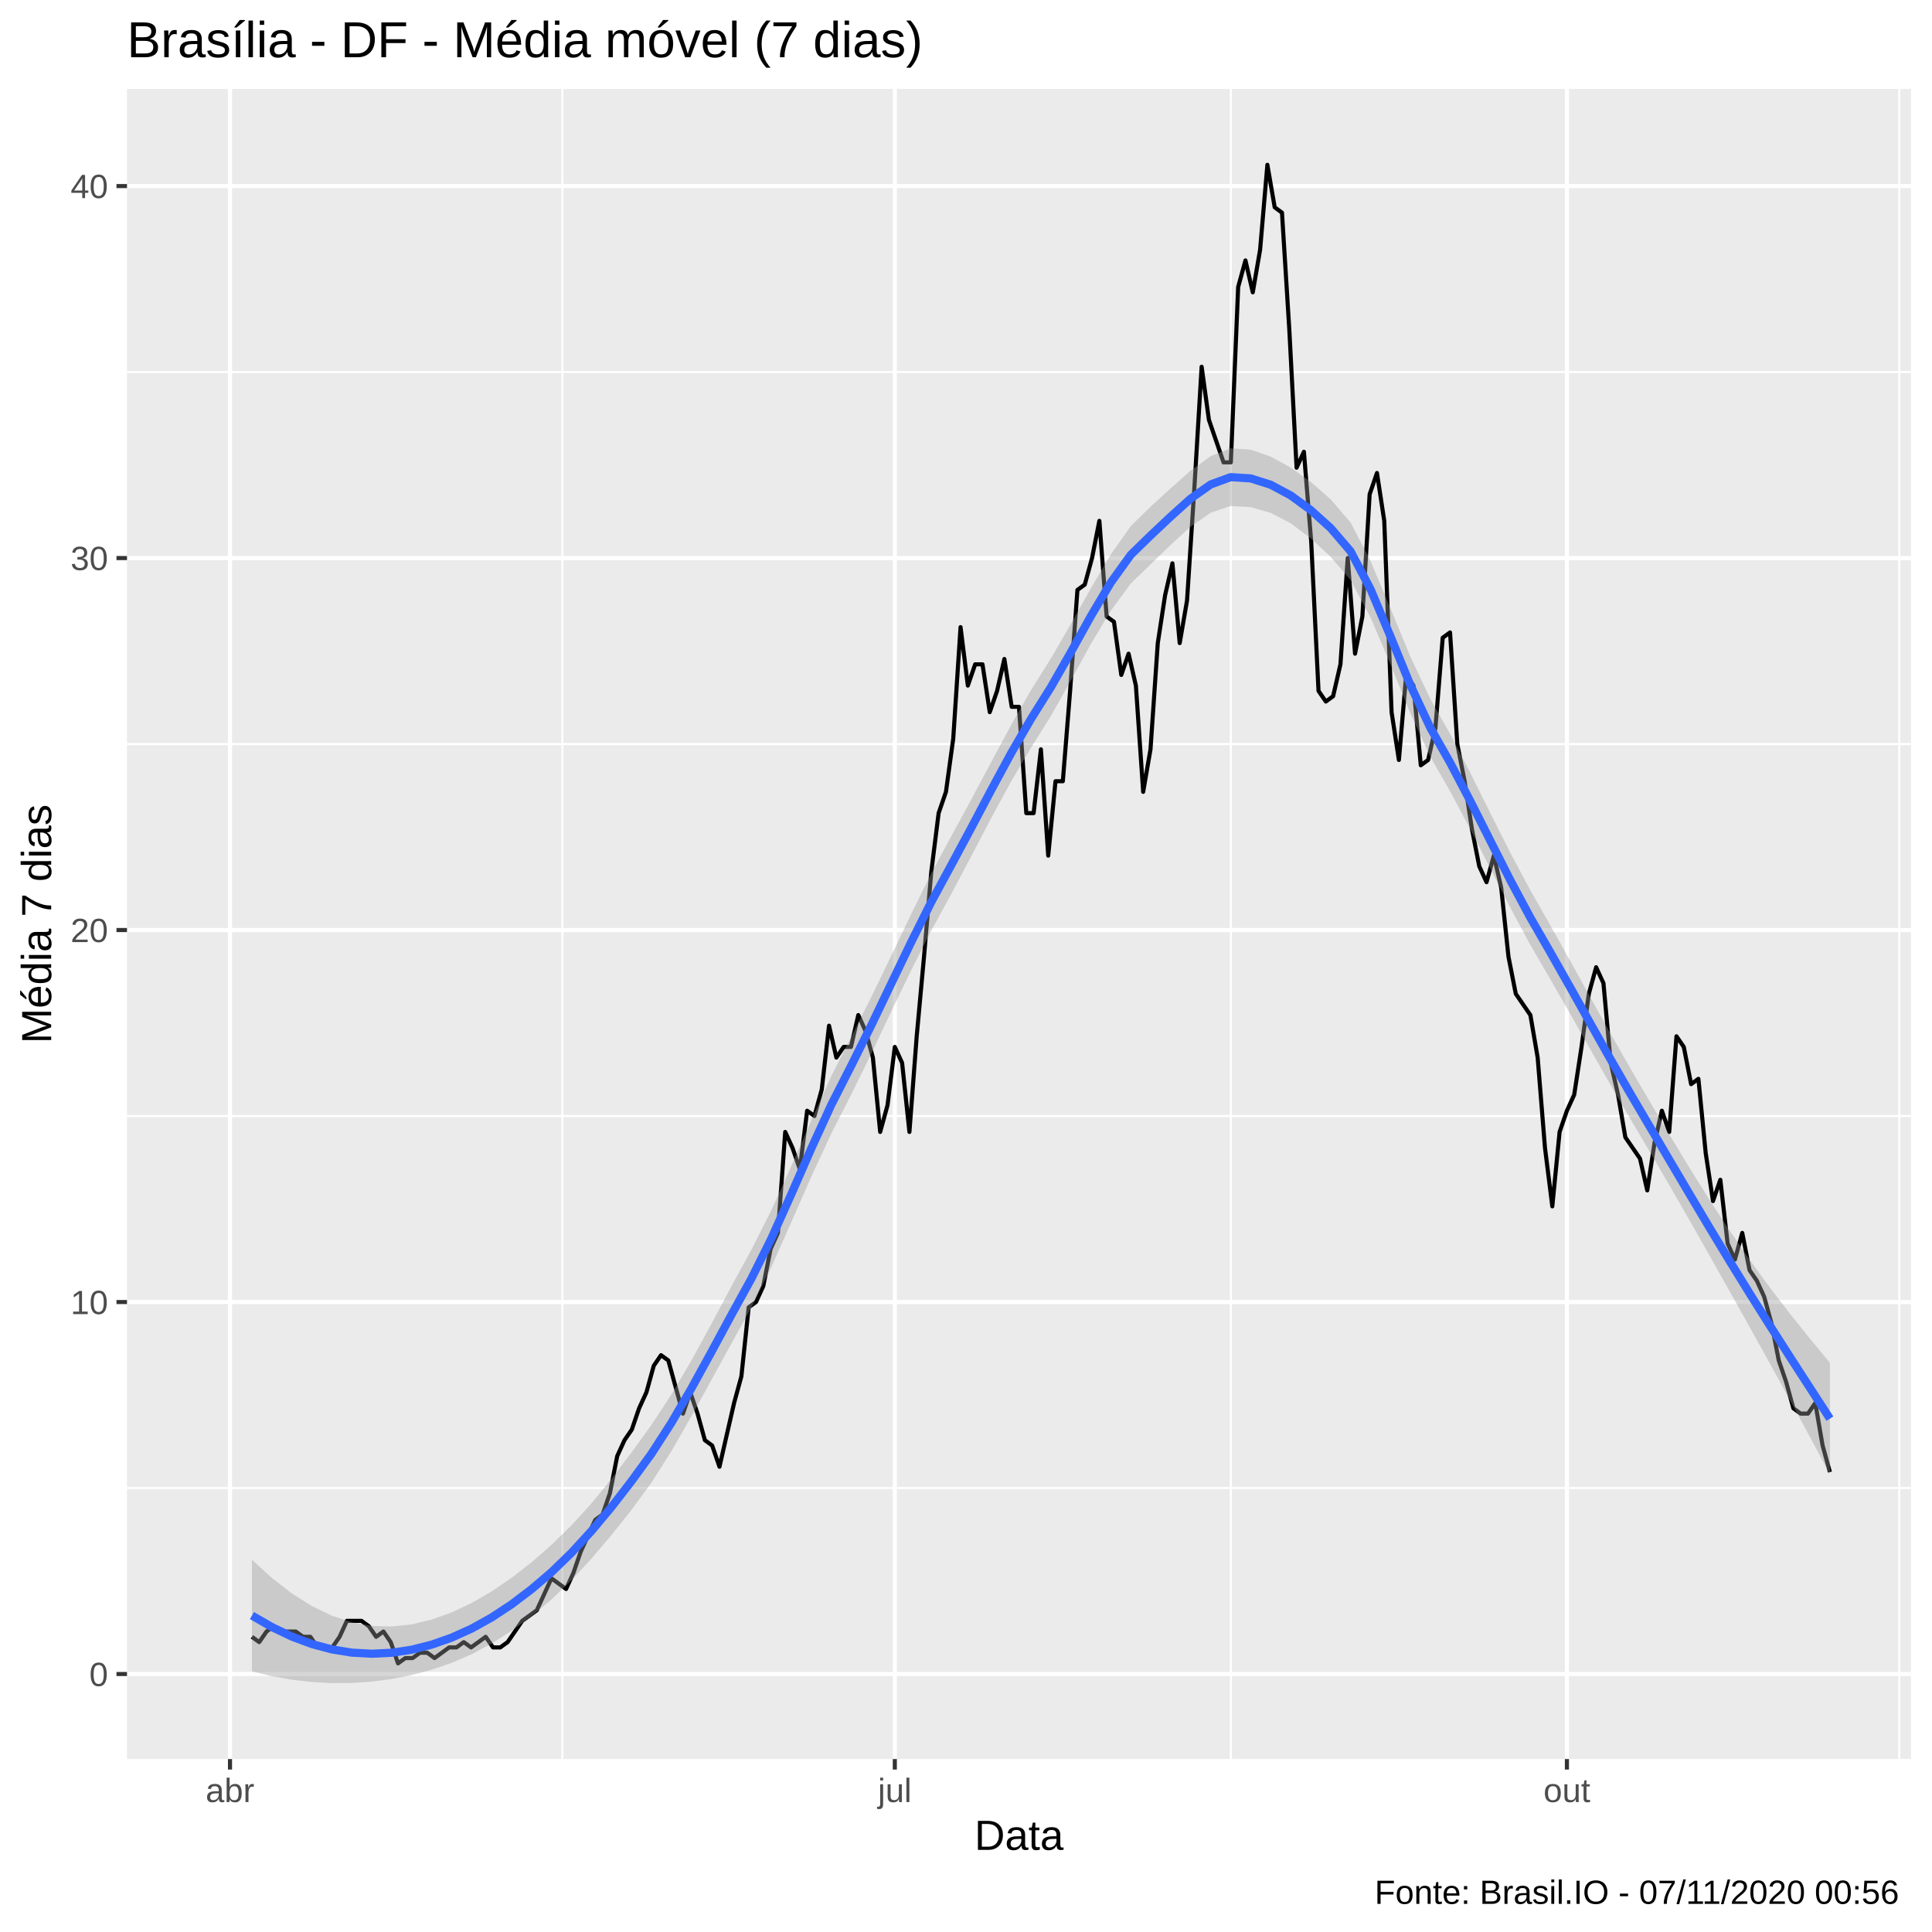
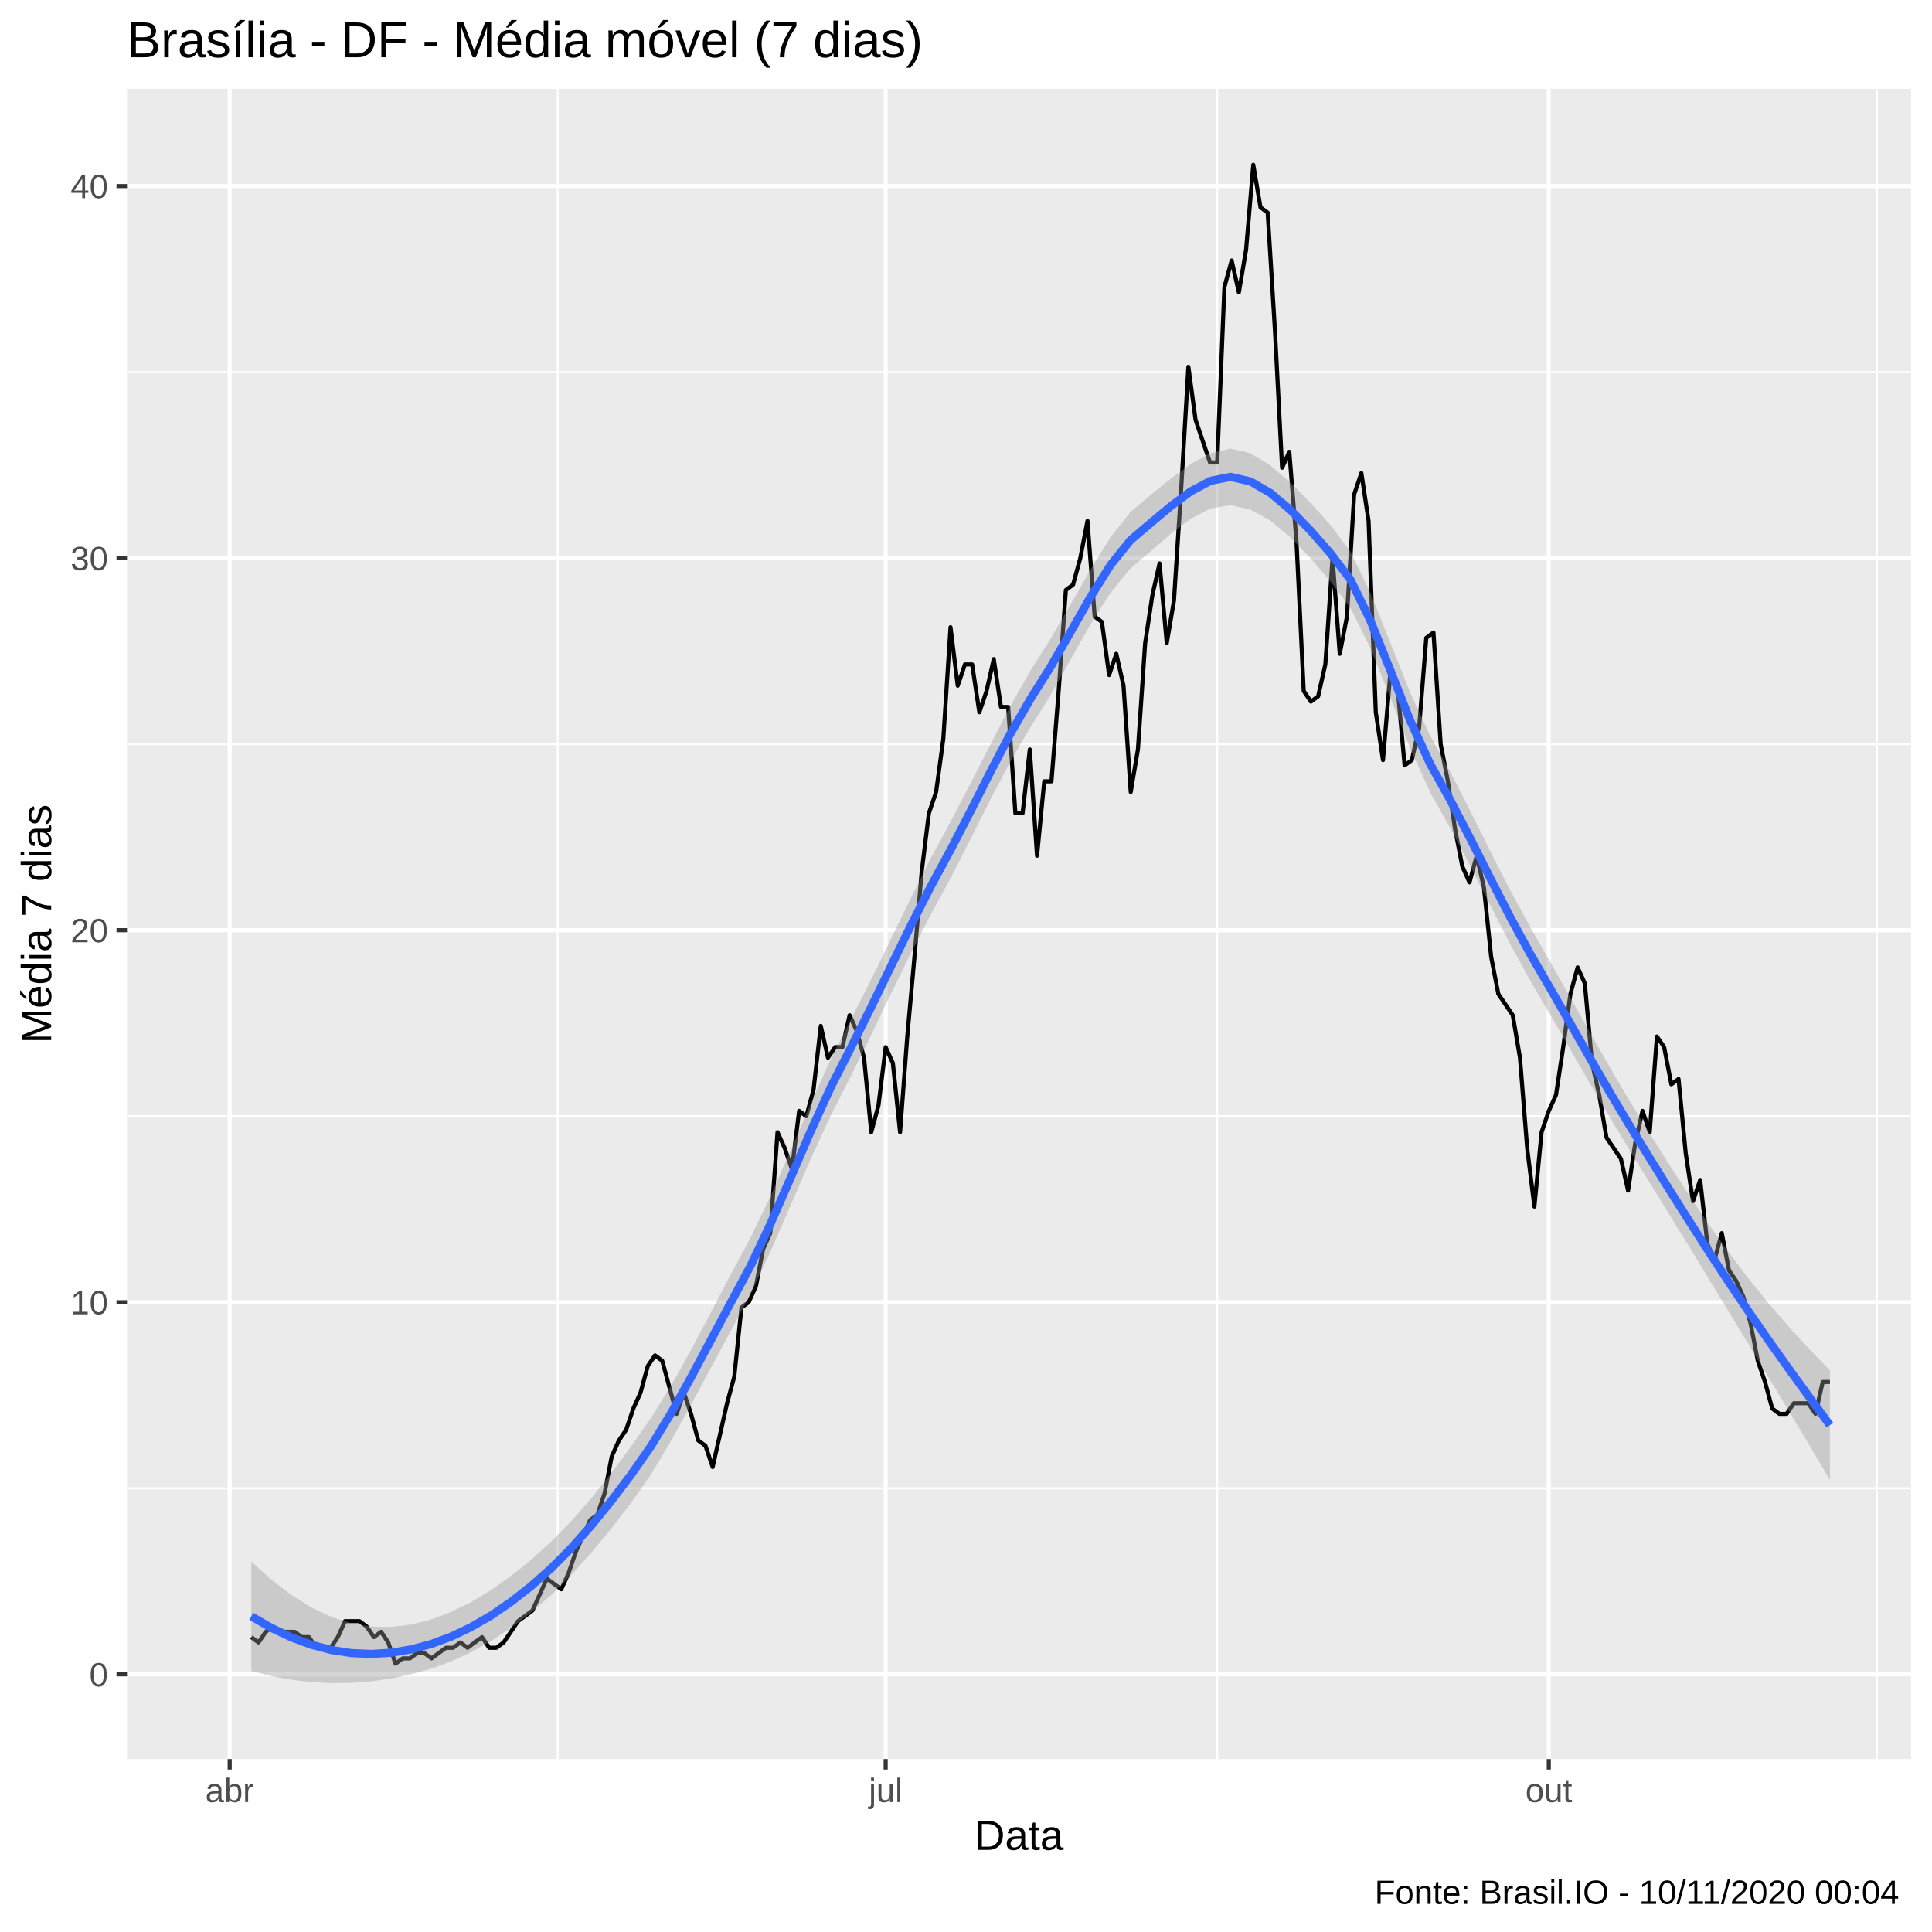
<svg xmlns="http://www.w3.org/2000/svg" viewBox="0 0 504.00 504.00">
  <defs>
    <style type="text/css">
    line, polyline, polygon, path, rect, circle {
      fill: none;
      stroke: #000000;
      stroke-linecap: round;
      stroke-linejoin: round;
      stroke-miterlimit: 10.00;
    }
  </style>
  </defs>
  <rect width="100%" height="100%" style="stroke: none; fill: #FFFFFF;" />
  <rect x="0.00" y="0.00" width="504.00" height="504.00" style="stroke-width: 1.07; stroke: #FFFFFF; fill: #FFFFFF;" />
  <defs>
    <clipPath id="cpMzMuMTN8NDk4LjUyfDQ1OC44OHwyMy4xOQ==">
      <rect x="33.13" y="23.19" width="465.39" height="435.69" />
    </clipPath>
  </defs>
  <rect x="33.13" y="23.19" width="465.39" height="435.69" style="stroke-width: 1.07; stroke: none; fill: #EBEBEB;" clip-path="url(#cpMzMuMTN8NDk4LjUyfDQ1OC44OHwyMy4xOQ==)" />
-   <polyline points="33.13,388.18 498.52,388.18 " style="stroke-width: 0.53; stroke: #FFFFFF; stroke-linecap: butt;" clip-path="url(#cpMzMuMTN8NDk4LjUyfDQ1OC44OHwyMy4xOQ==)" />
-   <polyline points="33.13,291.14 498.52,291.14 " style="stroke-width: 0.53; stroke: #FFFFFF; stroke-linecap: butt;" clip-path="url(#cpMzMuMTN8NDk4LjUyfDQ1OC44OHwyMy4xOQ==)" />
-   <polyline points="33.13,194.10 498.52,194.10 " style="stroke-width: 0.53; stroke: #FFFFFF; stroke-linecap: butt;" clip-path="url(#cpMzMuMTN8NDk4LjUyfDQ1OC44OHwyMy4xOQ==)" />
-   <polyline points="33.13,97.06 498.52,97.06 " style="stroke-width: 0.53; stroke: #FFFFFF; stroke-linecap: butt;" clip-path="url(#cpMzMuMTN8NDk4LjUyfDQ1OC44OHwyMy4xOQ==)" />
-   <polyline points="146.71,458.88 146.71,23.19 " style="stroke-width: 0.53; stroke: #FFFFFF; stroke-linecap: butt;" clip-path="url(#cpMzMuMTN8NDk4LjUyfDQ1OC44OHwyMy4xOQ==)" />
-   <polyline points="321.09,458.88 321.09,23.19 " style="stroke-width: 0.53; stroke: #FFFFFF; stroke-linecap: butt;" clip-path="url(#cpMzMuMTN8NDk4LjUyfDQ1OC44OHwyMy4xOQ==)" />
-   <polyline points="495.47,458.88 495.47,23.19 " style="stroke-width: 0.53; stroke: #FFFFFF; stroke-linecap: butt;" clip-path="url(#cpMzMuMTN8NDk4LjUyfDQ1OC44OHwyMy4xOQ==)" />
-   <polyline points="33.13,436.70 498.52,436.70 " style="stroke-width: 1.07; stroke: #FFFFFF; stroke-linecap: butt;" clip-path="url(#cpMzMuMTN8NDk4LjUyfDQ1OC44OHwyMy4xOQ==)" />
-   <polyline points="33.13,339.66 498.52,339.66 " style="stroke-width: 1.07; stroke: #FFFFFF; stroke-linecap: butt;" clip-path="url(#cpMzMuMTN8NDk4LjUyfDQ1OC44OHwyMy4xOQ==)" />
-   <polyline points="33.13,242.62 498.52,242.62 " style="stroke-width: 1.07; stroke: #FFFFFF; stroke-linecap: butt;" clip-path="url(#cpMzMuMTN8NDk4LjUyfDQ1OC44OHwyMy4xOQ==)" />
-   <polyline points="33.13,145.58 498.52,145.58 " style="stroke-width: 1.07; stroke: #FFFFFF; stroke-linecap: butt;" clip-path="url(#cpMzMuMTN8NDk4LjUyfDQ1OC44OHwyMy4xOQ==)" />
+   <polyline points="33.13,388.25 498.52,388.25 " style="stroke-width: 0.53; stroke: #FFFFFF; stroke-linecap: butt;" clip-path="url(#cpMzMuMTN8NDk4LjUyfDQ1OC44OHwyMy4xOQ==)" />
+   <polyline points="33.13,291.19 498.52,291.19 " style="stroke-width: 0.53; stroke: #FFFFFF; stroke-linecap: butt;" clip-path="url(#cpMzMuMTN8NDk4LjUyfDQ1OC44OHwyMy4xOQ==)" />
+   <polyline points="33.13,194.13 498.52,194.13 " style="stroke-width: 0.53; stroke: #FFFFFF; stroke-linecap: butt;" clip-path="url(#cpMzMuMTN8NDk4LjUyfDQ1OC44OHwyMy4xOQ==)" />
+   <polyline points="33.13,97.07 498.52,97.07 " style="stroke-width: 0.53; stroke: #FFFFFF; stroke-linecap: butt;" clip-path="url(#cpMzMuMTN8NDk4LjUyfDQ1OC44OHwyMy4xOQ==)" />
+   <polyline points="145.48,458.88 145.48,23.19 " style="stroke-width: 0.53; stroke: #FFFFFF; stroke-linecap: butt;" clip-path="url(#cpMzMuMTN8NDk4LjUyfDQ1OC44OHwyMy4xOQ==)" />
+   <polyline points="317.53,458.88 317.53,23.19 " style="stroke-width: 0.53; stroke: #FFFFFF; stroke-linecap: butt;" clip-path="url(#cpMzMuMTN8NDk4LjUyfDQ1OC44OHwyMy4xOQ==)" />
+   <polyline points="489.59,458.88 489.59,23.19 " style="stroke-width: 0.53; stroke: #FFFFFF; stroke-linecap: butt;" clip-path="url(#cpMzMuMTN8NDk4LjUyfDQ1OC44OHwyMy4xOQ==)" />
+   <polyline points="33.13,436.78 498.52,436.78 " style="stroke-width: 1.07; stroke: #FFFFFF; stroke-linecap: butt;" clip-path="url(#cpMzMuMTN8NDk4LjUyfDQ1OC44OHwyMy4xOQ==)" />
+   <polyline points="33.13,339.72 498.52,339.72 " style="stroke-width: 1.07; stroke: #FFFFFF; stroke-linecap: butt;" clip-path="url(#cpMzMuMTN8NDk4LjUyfDQ1OC44OHwyMy4xOQ==)" />
+   <polyline points="33.13,242.66 498.52,242.66 " style="stroke-width: 1.07; stroke: #FFFFFF; stroke-linecap: butt;" clip-path="url(#cpMzMuMTN8NDk4LjUyfDQ1OC44OHwyMy4xOQ==)" />
+   <polyline points="33.13,145.60 498.52,145.60 " style="stroke-width: 1.07; stroke: #FFFFFF; stroke-linecap: butt;" clip-path="url(#cpMzMuMTN8NDk4LjUyfDQ1OC44OHwyMy4xOQ==)" />
  <polyline points="33.13,48.54 498.52,48.54 " style="stroke-width: 1.07; stroke: #FFFFFF; stroke-linecap: butt;" clip-path="url(#cpMzMuMTN8NDk4LjUyfDQ1OC44OHwyMy4xOQ==)" />
-   <polyline points="60.00,458.88 60.00,23.19 " style="stroke-width: 1.07; stroke: #FFFFFF; stroke-linecap: butt;" clip-path="url(#cpMzMuMTN8NDk4LjUyfDQ1OC44OHwyMy4xOQ==)" />
-   <polyline points="233.43,458.88 233.43,23.19 " style="stroke-width: 1.07; stroke: #FFFFFF; stroke-linecap: butt;" clip-path="url(#cpMzMuMTN8NDk4LjUyfDQ1OC44OHwyMy4xOQ==)" />
-   <polyline points="408.76,458.88 408.76,23.19 " style="stroke-width: 1.07; stroke: #FFFFFF; stroke-linecap: butt;" clip-path="url(#cpMzMuMTN8NDk4LjUyfDQ1OC44OHwyMy4xOQ==)" />
-   <polyline points="65.72,426.99 67.62,428.38 69.53,425.61 71.43,424.22 73.34,425.61 75.25,425.61 77.15,425.61 79.06,426.99 80.96,426.99 82.87,429.76 84.77,429.76 86.68,429.76 88.59,426.99 90.49,422.83 92.40,422.83 94.30,422.83 96.21,424.22 98.12,426.99 100.02,425.61 101.93,428.38 103.83,433.92 105.74,432.54 107.64,432.54 109.55,431.15 111.46,431.15 113.36,432.54 115.27,431.15 117.17,429.76 119.08,429.76 120.98,428.38 122.89,429.76 124.80,428.38 126.70,426.99 128.61,429.76 130.51,429.76 132.42,428.38 134.33,425.61 136.23,422.83 138.14,421.45 140.04,420.06 141.95,415.90 143.85,411.74 145.76,413.13 147.67,414.52 149.57,410.36 151.48,404.81 153.38,400.65 155.29,396.49 157.19,395.11 159.10,389.56 161.01,379.86 162.91,375.70 164.82,372.93 166.72,367.38 168.63,363.22 170.54,356.29 172.44,353.52 174.35,354.91 176.25,361.84 178.16,368.77 180.06,363.22 181.97,368.77 183.88,375.70 185.78,377.09 187.69,382.63 189.59,374.31 191.50,366.00 193.40,359.06 195.31,341.04 197.22,339.66 199.12,335.50 201.03,325.79 202.93,321.63 204.84,295.29 206.74,299.45 208.65,305.00 210.56,289.75 212.46,291.14 214.37,284.20 216.27,267.57 218.18,275.89 220.09,273.11 221.99,273.11 223.90,264.80 225.80,268.96 227.71,275.89 229.61,295.29 231.52,288.36 233.43,273.11 235.33,277.27 237.24,295.29 239.14,270.34 241.05,249.55 242.95,227.37 244.86,212.12 246.77,206.57 248.67,192.71 250.58,163.60 252.48,178.85 254.39,173.30 256.30,173.30 258.20,185.78 260.11,180.23 262.01,171.91 263.92,184.39 265.82,184.39 267.73,212.12 269.64,212.12 271.54,195.48 273.45,223.21 275.35,203.80 277.26,203.80 279.16,180.23 281.07,153.89 282.98,152.51 284.88,145.58 286.79,135.87 288.69,160.82 290.60,162.21 292.51,176.07 294.41,170.53 296.32,178.85 298.22,206.57 300.13,195.48 302.03,167.76 303.94,155.28 305.85,146.96 307.75,167.76 309.66,156.67 311.56,127.55 313.47,95.67 315.37,109.53 317.28,115.08 319.19,120.62 321.09,120.62 323.00,74.87 324.90,67.94 326.81,76.26 328.72,65.17 330.62,42.99 332.53,54.08 334.43,55.47 336.34,85.96 338.24,122.01 340.15,117.85 342.06,141.42 343.96,180.23 345.87,183.01 347.77,181.62 349.68,173.30 351.58,145.58 353.49,170.53 355.40,160.82 357.30,128.94 359.21,123.39 361.11,135.87 363.02,185.78 364.93,198.25 366.83,176.07 368.74,178.85 370.64,199.64 372.55,198.25 374.45,189.94 376.36,166.37 378.27,164.98 380.17,194.10 382.08,203.80 383.98,216.28 385.89,225.98 387.79,230.14 389.70,223.21 391.61,231.53 393.51,249.55 395.42,259.25 397.32,262.02 399.23,264.80 401.13,275.89 403.04,299.45 404.95,314.70 406.85,295.29 408.76,289.75 410.66,285.59 412.57,273.11 414.48,259.25 416.38,252.32 418.29,256.48 420.19,277.27 422.10,285.59 424.00,296.68 425.91,299.45 427.82,302.23 429.72,310.54 431.63,298.07 433.53,289.75 435.44,295.29 437.34,270.34 439.25,273.11 441.16,282.82 443.06,281.43 444.97,300.84 446.87,313.32 448.78,307.77 450.69,324.41 452.59,328.57 454.50,321.63 456.40,331.34 458.31,334.11 460.21,338.27 462.12,345.20 464.03,354.91 465.93,360.45 467.84,367.38 469.74,368.77 471.65,368.77 473.55,366.00 475.46,377.09 477.37,384.02 " style="stroke-width: 1.07; stroke-linecap: butt;" clip-path="url(#cpMzMuMTN8NDk4LjUyfDQ1OC44OHwyMy4xOQ==)" />
-   <polygon points="65.72,406.88 70.93,411.64 76.14,415.68 81.35,418.97 86.56,421.48 91.77,423.20 96.98,424.14 102.19,424.31 107.40,423.75 112.61,422.50 117.82,420.63 123.04,418.17 128.25,415.15 133.46,411.61 138.67,407.55 143.88,402.99 149.09,397.90 154.30,392.17 159.51,385.81 164.72,378.93 169.93,371.73 175.14,363.78 180.35,354.94 185.56,345.42 190.77,335.62 195.99,326.06 201.20,315.74 206.41,304.25 211.62,292.30 216.83,280.77 222.04,270.52 227.25,260.18 232.46,249.41 237.67,238.51 242.88,227.94 248.09,218.27 253.30,208.70 258.51,198.92 263.73,189.21 268.94,180.06 274.15,171.75 279.36,162.78 284.57,153.47 289.78,144.62 294.99,137.23 300.20,132.13 305.41,127.37 310.62,122.76 315.83,118.99 321.04,116.95 326.25,117.30 331.47,119.11 336.68,121.96 341.89,125.67 347.10,130.22 352.31,136.28 357.52,146.32 362.73,158.70 367.94,171.35 373.15,182.37 378.36,191.58 383.57,201.65 388.78,212.11 393.99,222.45 399.21,232.23 404.42,241.37 409.63,250.69 414.84,260.12 420.05,269.49 425.26,278.63 430.47,287.52 435.68,296.30 440.89,304.90 446.10,313.22 451.31,321.20 456.52,328.77 461.73,335.92 466.94,342.71 472.16,349.22 477.37,355.51 477.37,384.64 472.16,374.85 466.94,365.23 461.73,355.74 456.52,346.36 451.31,337.03 446.10,327.76 440.89,318.59 435.68,309.53 430.47,300.60 425.26,291.80 420.05,282.86 414.84,273.71 409.63,264.52 404.42,255.43 399.21,246.48 393.99,236.78 388.78,226.55 383.57,216.33 378.36,206.56 373.15,197.44 367.94,186.16 362.73,173.31 357.52,161.05 352.31,151.30 347.10,145.24 341.89,140.39 336.68,136.50 331.47,133.79 326.25,132.29 321.04,132.00 315.83,133.76 310.62,137.37 305.41,142.13 300.20,147.18 294.99,152.22 289.78,159.31 284.57,168.01 279.36,177.50 274.15,186.77 268.94,195.08 263.73,203.94 258.51,213.53 253.30,223.50 248.09,233.33 242.88,242.90 237.67,253.16 232.46,263.96 227.25,274.94 222.04,285.56 216.83,295.76 211.62,307.00 206.41,318.87 201.20,330.58 195.99,341.14 190.77,350.54 185.56,360.04 180.35,369.49 175.14,378.58 169.93,386.80 164.72,393.90 159.51,400.46 154.30,406.59 149.09,412.24 143.88,417.24 138.67,421.60 133.46,425.43 128.25,428.75 123.04,431.54 117.82,433.80 112.61,435.58 107.40,436.97 102.19,437.99 96.98,438.68 91.77,439.04 86.56,439.07 81.35,438.79 76.14,438.19 70.93,437.27 65.72,436.01 " style="stroke-width: 0.00; stroke: none; fill: #999999; fill-opacity: 0.40;" clip-path="url(#cpMzMuMTN8NDk4LjUyfDQ1OC44OHwyMy4xOQ==)" />
-   <polyline points="65.72,406.88 70.93,411.64 76.14,415.68 81.35,418.97 86.56,421.48 91.77,423.20 96.98,424.14 102.19,424.31 107.40,423.75 112.61,422.50 117.82,420.63 123.04,418.17 128.25,415.15 133.46,411.61 138.67,407.55 143.88,402.99 149.09,397.90 154.30,392.17 159.51,385.81 164.72,378.93 169.93,371.73 175.14,363.78 180.35,354.94 185.56,345.42 190.77,335.62 195.99,326.06 201.20,315.74 206.41,304.25 211.62,292.30 216.83,280.77 222.04,270.52 227.25,260.18 232.46,249.41 237.67,238.51 242.88,227.94 248.09,218.27 253.30,208.70 258.51,198.92 263.73,189.21 268.94,180.06 274.15,171.75 279.36,162.78 284.57,153.47 289.78,144.62 294.99,137.23 300.20,132.13 305.41,127.37 310.62,122.76 315.83,118.99 321.04,116.95 326.25,117.30 331.47,119.11 336.68,121.96 341.89,125.67 347.10,130.22 352.31,136.28 357.52,146.32 362.73,158.70 367.94,171.35 373.15,182.37 378.36,191.58 383.57,201.65 388.78,212.11 393.99,222.45 399.21,232.23 404.42,241.37 409.63,250.69 414.84,260.12 420.05,269.49 425.26,278.63 430.47,287.52 435.68,296.30 440.89,304.90 446.10,313.22 451.31,321.20 456.52,328.77 461.73,335.92 466.94,342.71 472.16,349.22 477.37,355.51 " style="stroke-width: 2.13; stroke: none;" clip-path="url(#cpMzMuMTN8NDk4LjUyfDQ1OC44OHwyMy4xOQ==)" />
-   <polyline points="477.37,384.64 472.16,374.85 466.94,365.23 461.73,355.74 456.52,346.36 451.31,337.03 446.10,327.76 440.89,318.59 435.68,309.53 430.47,300.60 425.26,291.80 420.05,282.86 414.84,273.71 409.63,264.52 404.42,255.43 399.21,246.48 393.99,236.78 388.78,226.55 383.57,216.33 378.36,206.56 373.15,197.44 367.94,186.16 362.73,173.31 357.52,161.05 352.31,151.30 347.10,145.24 341.89,140.39 336.68,136.50 331.47,133.79 326.25,132.29 321.04,132.00 315.83,133.76 310.62,137.37 305.41,142.13 300.20,147.18 294.99,152.22 289.78,159.31 284.57,168.01 279.36,177.50 274.15,186.77 268.94,195.08 263.73,203.94 258.51,213.53 253.30,223.50 248.09,233.33 242.88,242.90 237.67,253.16 232.46,263.96 227.25,274.94 222.04,285.56 216.83,295.76 211.62,307.00 206.41,318.87 201.20,330.58 195.99,341.14 190.77,350.54 185.56,360.04 180.35,369.49 175.14,378.58 169.93,386.80 164.72,393.90 159.51,400.46 154.30,406.59 149.09,412.24 143.88,417.24 138.67,421.60 133.46,425.43 128.25,428.75 123.04,431.54 117.82,433.80 112.61,435.58 107.40,436.97 102.19,437.99 96.98,438.68 91.77,439.04 86.56,439.07 81.35,438.79 76.14,438.19 70.93,437.27 65.72,436.01 " style="stroke-width: 2.13; stroke: none;" clip-path="url(#cpMzMuMTN8NDk4LjUyfDQ1OC44OHwyMy4xOQ==)" />
-   <polyline points="65.72,421.45 70.93,424.45 76.14,426.94 81.35,428.88 86.56,430.28 91.77,431.12 96.98,431.41 102.19,431.15 107.40,430.36 112.61,429.04 117.82,427.21 123.04,424.85 128.25,421.95 133.46,418.52 138.67,414.57 143.88,410.12 149.09,405.07 154.30,399.38 159.51,393.14 164.72,386.41 169.93,379.26 175.14,371.18 180.35,362.22 185.56,352.73 190.77,343.08 195.99,333.60 201.20,323.16 206.41,311.56 211.62,299.65 216.83,288.27 222.04,278.04 227.25,267.56 232.46,256.68 237.67,245.84 242.88,235.42 248.09,225.80 253.30,216.10 258.51,206.22 263.73,196.57 268.94,187.57 274.15,179.26 279.36,170.14 284.57,160.74 289.78,151.96 294.99,144.73 300.20,139.65 305.41,134.75 310.62,130.06 315.83,126.38 321.04,124.47 326.25,124.80 331.47,126.45 336.68,129.23 341.89,133.03 347.10,137.73 352.31,143.79 357.52,153.68 362.73,166.01 367.94,178.75 373.15,189.90 378.36,199.07 383.57,208.99 388.78,219.33 393.99,229.61 399.21,239.36 404.42,248.40 409.63,257.60 414.84,266.92 420.05,276.17 425.26,285.21 430.47,294.06 435.68,302.92 440.89,311.74 446.10,320.49 451.31,329.11 456.52,337.56 461.73,345.83 466.94,353.97 472.16,362.04 477.37,370.08 " style="stroke-width: 2.13; stroke: #3366FF; stroke-linecap: butt;" clip-path="url(#cpMzMuMTN8NDk4LjUyfDQ1OC44OHwyMy4xOQ==)" />
+   <polyline points="59.92,458.88 59.92,23.19 " style="stroke-width: 1.07; stroke: #FFFFFF; stroke-linecap: butt;" clip-path="url(#cpMzMuMTN8NDk4LjUyfDQ1OC44OHwyMy4xOQ==)" />
+   <polyline points="231.04,458.88 231.04,23.19 " style="stroke-width: 1.07; stroke: #FFFFFF; stroke-linecap: butt;" clip-path="url(#cpMzMuMTN8NDk4LjUyfDQ1OC44OHwyMy4xOQ==)" />
+   <polyline points="404.03,458.88 404.03,23.19 " style="stroke-width: 1.07; stroke: #FFFFFF; stroke-linecap: butt;" clip-path="url(#cpMzMuMTN8NDk4LjUyfDQ1OC44OHwyMy4xOQ==)" />
+   <polyline points="65.56,427.07 67.44,428.46 69.33,425.69 71.21,424.30 73.09,425.69 74.97,425.69 76.85,425.69 78.73,427.07 80.61,427.07 82.49,429.85 84.37,429.85 86.25,429.85 88.13,427.07 90.01,422.91 91.89,422.91 93.77,422.91 95.65,424.30 97.53,427.07 99.41,425.69 101.29,428.46 103.17,434.00 105.05,432.62 106.93,432.62 108.81,431.23 110.69,431.23 112.57,432.62 114.45,431.23 116.33,429.85 118.21,429.85 120.10,428.46 121.98,429.85 123.86,428.46 125.74,427.07 127.62,429.85 129.50,429.85 131.38,428.46 133.26,425.69 135.14,422.91 137.02,421.53 138.90,420.14 140.78,415.98 142.66,411.82 144.54,413.21 146.42,414.59 148.30,410.43 150.18,404.89 152.06,400.73 153.94,396.57 155.82,395.18 157.70,389.63 159.58,379.93 161.46,375.77 163.34,373.00 165.22,367.45 167.10,363.29 168.98,356.36 170.87,353.58 172.75,354.97 174.63,361.90 176.51,368.84 178.39,363.29 180.27,368.84 182.15,375.77 184.03,377.16 185.91,382.70 187.79,374.38 189.67,366.06 191.55,359.13 193.43,341.10 195.31,339.72 197.19,335.56 199.07,325.85 200.95,321.69 202.83,295.35 204.71,299.51 206.59,305.05 208.47,289.80 210.35,291.19 212.23,284.25 214.11,267.62 215.99,275.93 217.87,273.16 219.76,273.16 221.64,264.84 223.52,269.00 225.40,275.93 227.28,295.35 229.16,288.41 231.04,273.16 232.92,277.32 234.80,295.35 236.68,270.39 238.56,249.59 240.44,227.40 242.32,212.15 244.20,206.61 246.08,192.74 247.96,163.62 249.84,178.87 251.72,173.33 253.60,173.33 255.48,185.81 257.36,180.26 259.24,171.94 261.12,184.42 263.00,184.42 264.88,212.15 266.76,212.15 268.64,195.51 270.53,223.24 272.41,203.83 274.29,203.83 276.17,180.26 278.05,153.92 279.93,152.53 281.81,145.60 283.69,135.89 285.57,160.85 287.45,162.24 289.33,176.10 291.21,170.56 293.09,178.87 294.97,206.61 296.85,195.51 298.73,167.78 300.61,155.30 302.49,146.98 304.37,167.78 306.25,156.69 308.13,127.57 310.01,95.68 311.89,109.55 313.77,115.09 315.65,120.64 317.53,120.64 319.41,74.88 321.30,67.95 323.18,76.27 325.06,65.18 326.94,42.99 328.82,54.08 330.70,55.47 332.58,85.97 334.46,122.02 336.34,117.87 338.22,141.44 340.10,180.26 341.98,183.03 343.86,181.65 345.74,173.33 347.62,145.60 349.50,170.56 351.38,160.85 353.26,128.96 355.14,123.41 357.02,135.89 358.90,185.81 360.78,198.29 362.66,176.10 364.54,178.87 366.42,199.67 368.30,198.29 370.19,189.97 372.07,166.40 373.95,165.01 375.83,194.13 377.71,203.83 379.59,216.31 381.47,226.02 383.35,230.18 385.23,223.24 387.11,231.56 388.99,249.59 390.87,259.30 392.75,262.07 394.63,264.84 396.51,275.93 398.39,299.51 400.27,314.76 402.15,295.35 404.03,289.80 405.91,285.64 407.79,273.16 409.67,259.30 411.55,252.36 413.43,256.52 415.31,277.32 417.19,285.64 419.07,296.73 420.96,299.51 422.84,302.28 424.72,310.60 426.60,298.12 428.48,289.80 430.36,295.35 432.24,270.39 434.12,273.16 436.00,282.87 437.88,281.48 439.76,300.89 441.64,313.37 443.52,307.83 445.40,324.47 447.28,328.62 449.16,321.69 451.04,331.40 452.92,334.17 454.80,338.33 456.68,345.26 458.56,354.97 460.44,360.52 462.32,367.45 464.20,368.84 466.08,368.84 467.96,366.06 469.84,366.06 471.73,366.06 473.61,368.84 475.49,360.52 477.37,360.52 " style="stroke-width: 1.07; stroke-linecap: butt;" clip-path="url(#cpMzMuMTN8NDk4LjUyfDQ1OC44OHwyMy4xOQ==)" />
+   <polygon points="65.56,407.36 70.78,412.08 75.99,416.08 81.20,419.33 86.42,421.79 91.63,423.45 96.84,424.32 102.05,424.42 107.27,423.79 112.48,422.46 117.69,420.49 122.90,417.92 128.12,414.78 133.33,411.10 138.54,406.89 143.75,402.17 148.97,396.87 154.18,390.94 159.39,384.38 164.61,377.35 169.82,369.91 175.03,361.51 180.24,352.23 185.46,342.36 190.67,332.41 195.88,322.71 201.09,311.83 206.31,299.99 211.52,287.84 216.73,276.27 221.94,266.02 227.16,255.71 232.37,245.07 237.58,234.33 242.80,223.91 248.01,214.25 253.22,204.32 258.43,194.09 263.65,184.03 268.86,174.87 274.07,166.63 279.28,157.67 284.50,148.54 289.71,140.14 294.92,133.53 300.14,129.13 305.35,124.92 310.56,121.09 315.77,118.21 320.99,117.03 326.20,118.24 331.41,121.41 336.62,125.87 341.84,131.15 347.05,136.94 352.26,143.80 357.47,154.60 362.69,167.65 367.90,180.75 373.11,191.94 378.33,201.37 383.54,211.56 388.75,222.01 393.96,232.23 399.18,241.83 404.39,250.92 409.60,260.15 414.81,269.41 420.03,278.54 425.24,287.38 430.45,295.86 435.66,304.14 440.88,312.16 446.09,319.86 451.30,327.16 456.52,334.03 461.73,340.44 466.94,346.45 472.15,352.10 477.37,357.48 477.37,386.05 472.15,377.26 466.94,368.55 461.73,359.92 456.52,351.32 451.30,342.72 446.09,334.14 440.88,325.60 435.66,317.12 430.45,308.69 425.24,300.29 420.03,291.63 414.81,282.72 409.60,273.69 404.39,264.68 399.18,255.80 393.96,246.27 388.75,236.14 383.54,225.92 378.33,216.03 373.11,206.71 367.90,195.30 362.69,181.99 357.47,169.05 352.26,158.52 347.05,151.67 341.84,145.59 336.62,140.14 331.41,135.82 326.20,132.95 320.99,131.77 315.77,132.67 310.56,135.36 305.35,139.32 300.14,143.82 294.92,148.28 289.71,154.61 284.50,162.81 279.28,172.05 274.07,181.32 268.86,189.63 263.65,198.53 258.43,208.42 253.22,218.81 248.01,229.00 242.80,238.61 237.58,248.72 232.37,259.34 227.16,270.17 221.94,280.76 216.73,290.98 211.52,302.25 206.31,314.25 201.09,326.28 195.88,337.44 190.67,347.13 185.46,356.79 180.24,366.49 175.03,375.94 169.82,384.63 164.61,392.08 159.39,398.85 154.18,405.13 148.97,410.93 143.75,416.13 138.54,420.65 133.33,424.63 128.12,428.09 122.90,431.01 117.69,433.40 112.48,435.29 107.27,436.76 102.05,437.86 96.84,438.61 91.63,439.01 86.42,439.07 81.20,438.80 75.99,438.19 70.78,437.23 65.56,435.92 " style="stroke-width: 0.00; stroke: none; fill: #999999; fill-opacity: 0.40;" clip-path="url(#cpMzMuMTN8NDk4LjUyfDQ1OC44OHwyMy4xOQ==)" />
+   <polyline points="65.56,407.36 70.78,412.08 75.99,416.08 81.20,419.33 86.42,421.79 91.63,423.45 96.84,424.32 102.05,424.42 107.27,423.79 112.48,422.46 117.69,420.49 122.90,417.92 128.12,414.78 133.33,411.10 138.54,406.89 143.75,402.17 148.97,396.87 154.18,390.94 159.39,384.38 164.61,377.35 169.82,369.91 175.03,361.51 180.24,352.23 185.46,342.36 190.67,332.41 195.88,322.71 201.09,311.83 206.31,299.99 211.52,287.84 216.73,276.27 221.94,266.02 227.16,255.71 232.37,245.07 237.58,234.33 242.80,223.91 248.01,214.25 253.22,204.32 258.43,194.09 263.65,184.03 268.86,174.87 274.07,166.63 279.28,157.67 284.50,148.54 289.71,140.14 294.92,133.53 300.14,129.13 305.35,124.92 310.56,121.09 315.77,118.21 320.99,117.03 326.20,118.24 331.41,121.41 336.62,125.87 341.84,131.15 347.05,136.94 352.26,143.80 357.47,154.60 362.69,167.65 367.90,180.75 373.11,191.94 378.33,201.37 383.54,211.56 388.75,222.01 393.96,232.23 399.18,241.83 404.39,250.92 409.60,260.15 414.81,269.41 420.03,278.54 425.24,287.38 430.45,295.86 435.66,304.14 440.88,312.16 446.09,319.86 451.30,327.16 456.52,334.03 461.73,340.44 466.94,346.45 472.15,352.10 477.37,357.48 " style="stroke-width: 2.13; stroke: none;" clip-path="url(#cpMzMuMTN8NDk4LjUyfDQ1OC44OHwyMy4xOQ==)" />
+   <polyline points="477.37,386.05 472.15,377.26 466.94,368.55 461.73,359.92 456.52,351.32 451.30,342.72 446.09,334.14 440.88,325.60 435.66,317.12 430.45,308.69 425.24,300.29 420.03,291.63 414.81,282.72 409.60,273.69 404.39,264.68 399.18,255.80 393.96,246.27 388.75,236.14 383.54,225.92 378.33,216.03 373.11,206.71 367.90,195.30 362.69,181.99 357.47,169.05 352.26,158.52 347.05,151.67 341.84,145.59 336.62,140.14 331.41,135.82 326.20,132.95 320.99,131.77 315.77,132.67 310.56,135.36 305.35,139.32 300.14,143.82 294.92,148.28 289.71,154.61 284.50,162.81 279.28,172.05 274.07,181.32 268.86,189.63 263.65,198.53 258.43,208.42 253.22,218.81 248.01,229.00 242.80,238.61 237.58,248.72 232.37,259.34 227.16,270.17 221.94,280.76 216.73,290.98 211.52,302.25 206.31,314.25 201.09,326.28 195.88,337.44 190.67,347.13 185.46,356.79 180.24,366.49 175.03,375.94 169.82,384.63 164.61,392.08 159.39,398.85 154.18,405.13 148.97,410.93 143.75,416.13 138.54,420.65 133.33,424.63 128.12,428.09 122.90,431.01 117.69,433.40 112.48,435.29 107.27,436.76 102.05,437.86 96.84,438.61 91.63,439.01 86.42,439.07 81.20,438.80 75.99,438.19 70.78,437.23 65.56,435.92 " style="stroke-width: 2.13; stroke: none;" clip-path="url(#cpMzMuMTN8NDk4LjUyfDQ1OC44OHwyMy4xOQ==)" />
+   <polyline points="65.56,421.64 70.78,424.66 75.99,427.13 81.20,429.06 86.42,430.43 91.63,431.23 96.84,431.46 102.05,431.14 107.27,430.28 112.48,428.87 117.69,426.94 122.90,424.46 128.12,421.43 133.33,417.86 138.54,413.77 143.75,409.15 148.97,403.90 154.18,398.03 159.39,391.61 164.61,384.72 169.82,377.27 175.03,368.73 180.24,359.36 185.46,349.57 190.67,339.77 195.88,330.07 201.09,319.05 206.31,307.12 211.52,295.05 216.73,283.62 221.94,273.39 227.16,262.94 232.37,252.20 237.58,241.53 242.80,231.26 248.01,221.63 253.22,211.56 258.43,201.25 263.65,191.28 268.86,182.25 274.07,173.97 279.28,164.86 284.50,155.68 289.71,147.38 294.92,140.91 300.14,136.47 305.35,132.12 310.56,128.23 315.77,125.44 320.99,124.40 326.20,125.60 331.41,128.61 336.62,133.01 341.84,138.37 347.05,144.31 352.26,151.16 357.47,161.82 362.69,174.82 367.90,188.03 373.11,199.33 378.33,208.70 383.54,218.74 388.75,229.07 393.96,239.25 399.18,248.81 404.39,257.80 409.60,266.92 414.81,276.07 420.03,285.09 425.24,293.83 430.45,302.27 435.66,310.63 440.88,318.88 446.09,327.00 451.30,334.94 456.52,342.68 461.73,350.18 466.94,357.50 472.15,364.68 477.37,371.77 " style="stroke-width: 2.13; stroke: #3366FF; stroke-linecap: butt;" clip-path="url(#cpMzMuMTN8NDk4LjUyfDQ1OC44OHwyMy4xOQ==)" />
  <defs>
    <clipPath id="cpMC4wMHw1MDQuMDB8NTA0LjAwfDAuMDA=">
      <rect x="0.00" y="0.00" width="504.00" height="504.00" />
    </clipPath>
  </defs>
  <g clip-path="url(#cpMC4wMHw1MDQuMDB8NTA0LjAwfDAuMDA=)">
-     <text x="23.30" y="439.85" style="font-size: 8.80px; fill: #4D4D4D; font-family: Arial;" textLength="4.89px" lengthAdjust="spacingAndGlyphs">0</text>
+     <text x="23.30" y="439.93" style="font-size: 8.80px; fill: #4D4D4D; font-family: Arial;" textLength="4.89px" lengthAdjust="spacingAndGlyphs">0</text>
  </g>
  <g clip-path="url(#cpMC4wMHw1MDQuMDB8NTA0LjAwfDAuMDA=)">
-     <text x="18.41" y="342.81" style="font-size: 8.80px; fill: #4D4D4D; font-family: Arial;" textLength="9.79px" lengthAdjust="spacingAndGlyphs">10</text>
+     <text x="18.41" y="342.87" style="font-size: 8.80px; fill: #4D4D4D; font-family: Arial;" textLength="9.79px" lengthAdjust="spacingAndGlyphs">10</text>
  </g>
  <g clip-path="url(#cpMC4wMHw1MDQuMDB8NTA0LjAwfDAuMDA=)">
-     <text x="18.41" y="245.77" style="font-size: 8.80px; fill: #4D4D4D; font-family: Arial;" textLength="9.79px" lengthAdjust="spacingAndGlyphs">20</text>
+     <text x="18.41" y="245.81" style="font-size: 8.80px; fill: #4D4D4D; font-family: Arial;" textLength="9.79px" lengthAdjust="spacingAndGlyphs">20</text>
  </g>
  <g clip-path="url(#cpMC4wMHw1MDQuMDB8NTA0LjAwfDAuMDA=)">
-     <text x="18.41" y="148.72" style="font-size: 8.80px; fill: #4D4D4D; font-family: Arial;" textLength="9.79px" lengthAdjust="spacingAndGlyphs">30</text>
+     <text x="18.41" y="148.75" style="font-size: 8.80px; fill: #4D4D4D; font-family: Arial;" textLength="9.79px" lengthAdjust="spacingAndGlyphs">30</text>
  </g>
  <g clip-path="url(#cpMC4wMHw1MDQuMDB8NTA0LjAwfDAuMDA=)">
-     <text x="18.41" y="51.68" style="font-size: 8.80px; fill: #4D4D4D; font-family: Arial;" textLength="9.79px" lengthAdjust="spacingAndGlyphs">40</text>
+     <text x="18.41" y="51.69" style="font-size: 8.80px; fill: #4D4D4D; font-family: Arial;" textLength="9.79px" lengthAdjust="spacingAndGlyphs">40</text>
  </g>
-   <polyline points="30.39,436.70 33.13,436.70 " style="stroke-width: 1.07; stroke: #333333; stroke-linecap: butt;" clip-path="url(#cpMC4wMHw1MDQuMDB8NTA0LjAwfDAuMDA=)" />
-   <polyline points="30.39,339.66 33.13,339.66 " style="stroke-width: 1.07; stroke: #333333; stroke-linecap: butt;" clip-path="url(#cpMC4wMHw1MDQuMDB8NTA0LjAwfDAuMDA=)" />
-   <polyline points="30.39,242.62 33.13,242.62 " style="stroke-width: 1.07; stroke: #333333; stroke-linecap: butt;" clip-path="url(#cpMC4wMHw1MDQuMDB8NTA0LjAwfDAuMDA=)" />
-   <polyline points="30.39,145.58 33.13,145.58 " style="stroke-width: 1.07; stroke: #333333; stroke-linecap: butt;" clip-path="url(#cpMC4wMHw1MDQuMDB8NTA0LjAwfDAuMDA=)" />
+   <polyline points="30.39,436.78 33.13,436.78 " style="stroke-width: 1.07; stroke: #333333; stroke-linecap: butt;" clip-path="url(#cpMC4wMHw1MDQuMDB8NTA0LjAwfDAuMDA=)" />
+   <polyline points="30.39,339.72 33.13,339.72 " style="stroke-width: 1.07; stroke: #333333; stroke-linecap: butt;" clip-path="url(#cpMC4wMHw1MDQuMDB8NTA0LjAwfDAuMDA=)" />
+   <polyline points="30.39,242.66 33.13,242.66 " style="stroke-width: 1.07; stroke: #333333; stroke-linecap: butt;" clip-path="url(#cpMC4wMHw1MDQuMDB8NTA0LjAwfDAuMDA=)" />
+   <polyline points="30.39,145.60 33.13,145.60 " style="stroke-width: 1.07; stroke: #333333; stroke-linecap: butt;" clip-path="url(#cpMC4wMHw1MDQuMDB8NTA0LjAwfDAuMDA=)" />
  <polyline points="30.39,48.54 33.13,48.54 " style="stroke-width: 1.07; stroke: #333333; stroke-linecap: butt;" clip-path="url(#cpMC4wMHw1MDQuMDB8NTA0LjAwfDAuMDA=)" />
-   <polyline points="60.00,461.62 60.00,458.88 " style="stroke-width: 1.07; stroke: #333333; stroke-linecap: butt;" clip-path="url(#cpMC4wMHw1MDQuMDB8NTA0LjAwfDAuMDA=)" />
-   <polyline points="233.43,461.62 233.43,458.88 " style="stroke-width: 1.07; stroke: #333333; stroke-linecap: butt;" clip-path="url(#cpMC4wMHw1MDQuMDB8NTA0LjAwfDAuMDA=)" />
-   <polyline points="408.76,461.62 408.76,458.88 " style="stroke-width: 1.07; stroke: #333333; stroke-linecap: butt;" clip-path="url(#cpMC4wMHw1MDQuMDB8NTA0LjAwfDAuMDA=)" />
+   <polyline points="59.92,461.62 59.92,458.88 " style="stroke-width: 1.07; stroke: #333333; stroke-linecap: butt;" clip-path="url(#cpMC4wMHw1MDQuMDB8NTA0LjAwfDAuMDA=)" />
+   <polyline points="231.04,461.62 231.04,458.88 " style="stroke-width: 1.07; stroke: #333333; stroke-linecap: butt;" clip-path="url(#cpMC4wMHw1MDQuMDB8NTA0LjAwfDAuMDA=)" />
+   <polyline points="404.03,461.62 404.03,458.88 " style="stroke-width: 1.07; stroke: #333333; stroke-linecap: butt;" clip-path="url(#cpMC4wMHw1MDQuMDB8NTA0LjAwfDAuMDA=)" />
  <g clip-path="url(#cpMC4wMHw1MDQuMDB8NTA0LjAwfDAuMDA=)">
-     <text x="53.64" y="470.11" style="font-size: 8.80px; fill: #4D4D4D; font-family: Arial;" textLength="12.72px" lengthAdjust="spacingAndGlyphs">abr</text>
+     <text x="53.56" y="470.11" style="font-size: 8.80px; fill: #4D4D4D; font-family: Arial;" textLength="12.72px" lengthAdjust="spacingAndGlyphs">abr</text>
  </g>
  <g clip-path="url(#cpMC4wMHw1MDQuMDB8NTA0LjAwfDAuMDA=)">
-     <text x="229.02" y="470.11" style="font-size: 8.80px; fill: #4D4D4D; font-family: Arial;" textLength="8.80px" lengthAdjust="spacingAndGlyphs">jul</text>
+     <text x="226.64" y="470.11" style="font-size: 8.80px; fill: #4D4D4D; font-family: Arial;" textLength="8.80px" lengthAdjust="spacingAndGlyphs">jul</text>
  </g>
  <g clip-path="url(#cpMC4wMHw1MDQuMDB8NTA0LjAwfDAuMDA=)">
-     <text x="402.64" y="470.11" style="font-size: 8.80px; fill: #4D4D4D; font-family: Arial;" textLength="12.23px" lengthAdjust="spacingAndGlyphs">out</text>
+     <text x="397.92" y="470.11" style="font-size: 8.80px; fill: #4D4D4D; font-family: Arial;" textLength="12.23px" lengthAdjust="spacingAndGlyphs">out</text>
  </g>
  <g clip-path="url(#cpMC4wMHw1MDQuMDB8NTA0LjAwfDAuMDA=)">
    <text x="254.21" y="482.57" style="font-size: 11.00px; font-family: Arial;" textLength="23.24px" lengthAdjust="spacingAndGlyphs">Data</text>
  </g>
  <g clip-path="url(#cpMC4wMHw1MDQuMDB8NTA0LjAwfDAuMDA=)">
    <text transform="translate(13.35,272.22) rotate(-90)" style="font-size: 11.00px; font-family: Arial;" textLength="62.37px" lengthAdjust="spacingAndGlyphs">Média 7 dias</text>
  </g>
  <g clip-path="url(#cpMC4wMHw1MDQuMDB8NTA0LjAwfDAuMDA=)">
    <text x="33.13" y="14.93" style="font-size: 13.20px; font-family: Arial;" textLength="207.58px" lengthAdjust="spacingAndGlyphs">Brasília - DF - Média móvel (7 dias)</text>
  </g>
  <g clip-path="url(#cpMC4wMHw1MDQuMDB8NTA0LjAwfDAuMDA=)">
-     <text x="358.61" y="496.67" style="font-size: 8.80px; font-family: Arial;" textLength="139.91px" lengthAdjust="spacingAndGlyphs">Fonte: Brasil.IO -  07/11/2020 00:56</text>
+     <text x="358.61" y="496.67" style="font-size: 8.80px; font-family: Arial;" textLength="139.91px" lengthAdjust="spacingAndGlyphs">Fonte: Brasil.IO -  10/11/2020 00:04</text>
  </g>
</svg>
